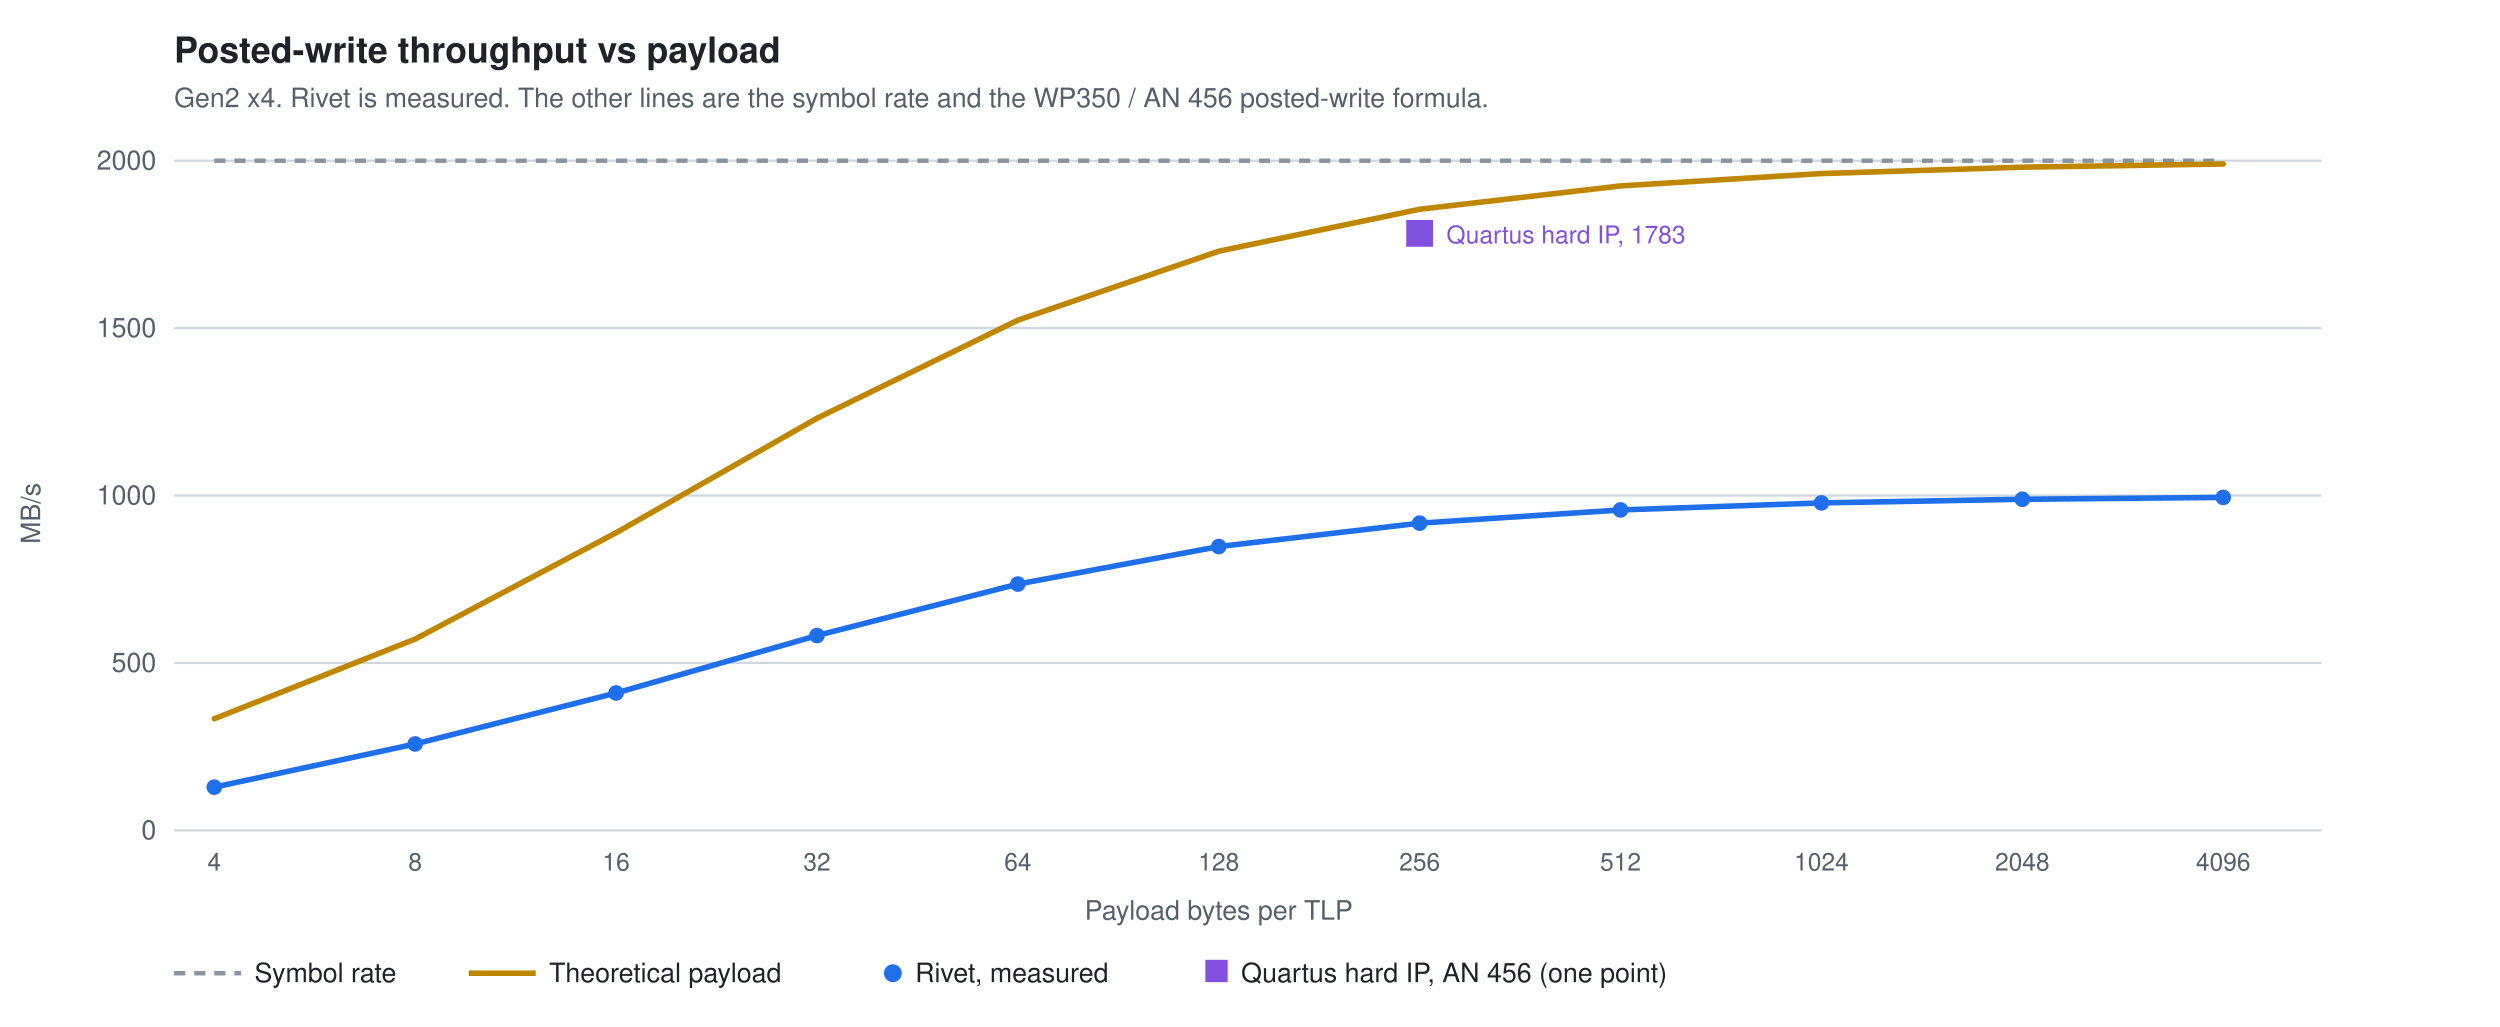
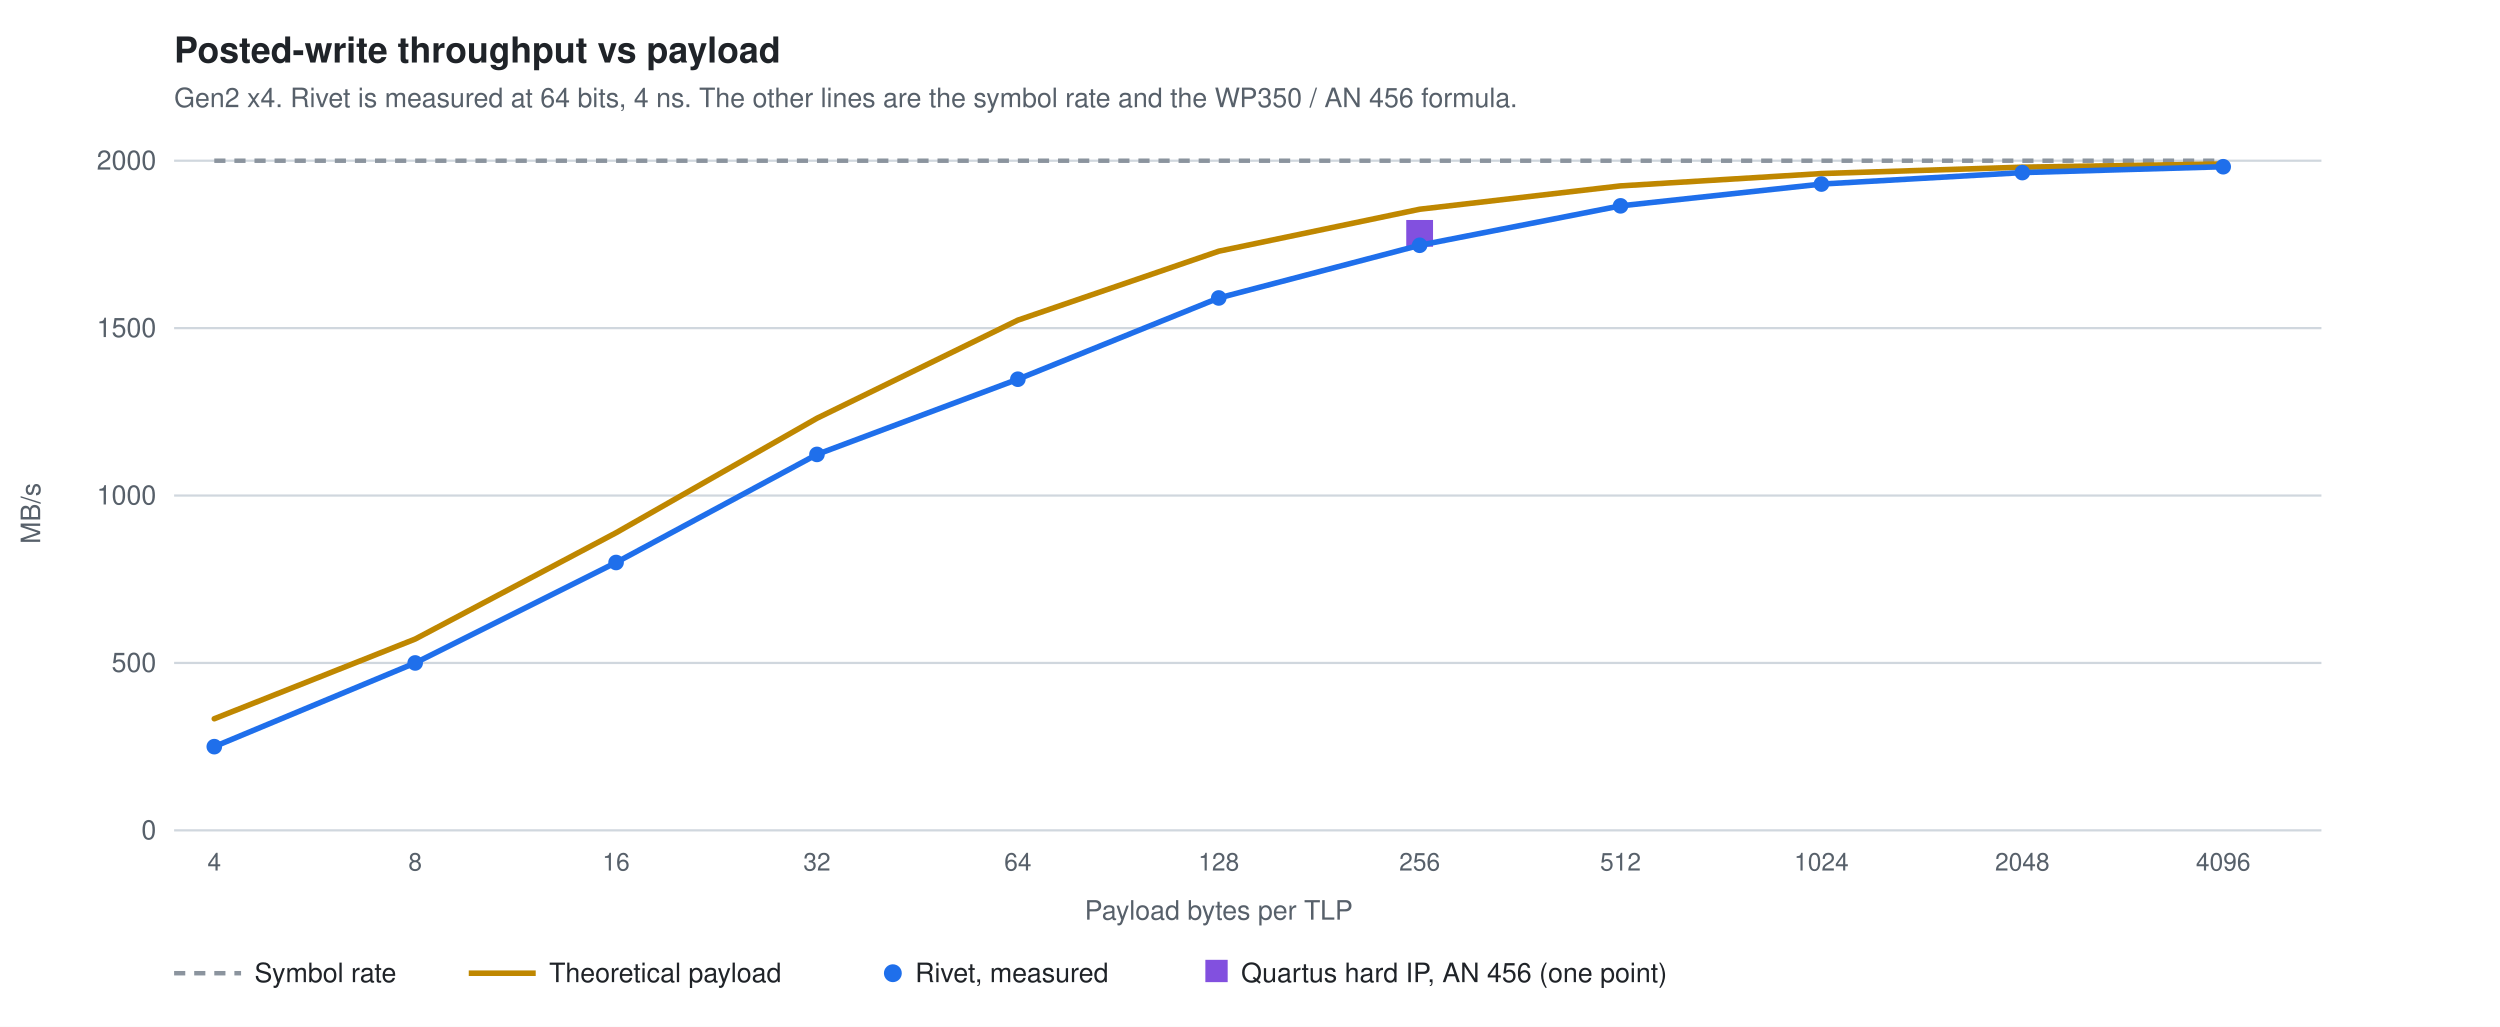
<svg xmlns="http://www.w3.org/2000/svg" viewBox="0 0 1120 460" role="img" aria-labelledby="title desc">
  <rect width="1120" height="460" fill="#ffffff" />
  <text x="78" y="28" fill="#1f2328" font-family="Segoe UI, Helvetica, Arial, sans-serif" font-size="16" font-weight="600">Posted-write throughput vs payload</text>
-   <text x="78" y="48" fill="#57606a" font-family="Segoe UI, Helvetica, Arial, sans-serif" font-size="12">Gen2 x4. Rivet is measured. The other lines are the symbol rate and the WP350 / AN 456 posted-write formula.</text>
+   <text x="78" y="48" fill="#57606a" font-family="Segoe UI, Helvetica, Arial, sans-serif" font-size="12">Gen2 x4. Rivet is measured at 64 bits, 4 ns. The other lines are the symbol rate and the WP350 / AN 456 formula.</text>
  <g fill="none" stroke="#d0d7de" stroke-width="1">
    <line x1="78" y1="72" x2="1040" y2="72" />
    <line x1="78" y1="147" x2="1040" y2="147" />
    <line x1="78" y1="222" x2="1040" y2="222" />
    <line x1="78" y1="297" x2="1040" y2="297" />
    <line x1="78" y1="372" x2="1040" y2="372" />
  </g>
  <g fill="#57606a" font-family="Segoe UI, Helvetica, Arial, sans-serif" font-size="12" text-anchor="end">
    <text x="70" y="76">2000</text>
    <text x="70" y="151">1500</text>
    <text x="70" y="226">1000</text>
    <text x="70" y="301">500</text>
    <text x="70" y="376">0</text>
  </g>
  <text x="18" y="230" fill="#57606a" font-family="Segoe UI, Helvetica, Arial, sans-serif" font-size="12" text-anchor="middle" transform="rotate(-90 18 230)">MB/s</text>
  <line x1="96" y1="72" x2="996" y2="72" fill="none" stroke="#8b949e" stroke-width="2" stroke-dasharray="5 4" />
  <polyline fill="none" stroke="#bf8700" stroke-width="2.5" stroke-linejoin="round" stroke-linecap="round" points="96,322 186,286.29 276,238.67 366,187.38 456,143.43 546,112.54 636,93.74 726,83.28 816,77.75 906,74.9 996,73.46" />
-   <polyline fill="none" stroke="#1f6feb" stroke-width="2.5" stroke-linejoin="round" stroke-linecap="round" points="96,352.65 186,333.29 276,310.46 366,284.73 456,261.66 546,244.85 636,234.37 726,228.45 816,225.3 906,223.67 996,222.84" />
+   <rect x="630" y="98.55" width="12" height="12" fill="#8250df" />
+   <polyline fill="none" stroke="#1f6feb" stroke-width="2.5" stroke-linejoin="round" stroke-linecap="round" points="96,334.50 186,297.00 276,252.00 366,203.58 456,169.89 546,133.49 636,109.88 726,92.22 816,82.46 906,77.32 996,74.69" />
  <g fill="#1f6feb">
-     <circle cx="96" cy="352.65" r="3.5" />
-     <circle cx="186" cy="333.29" r="3.5" />
-     <circle cx="276" cy="310.46" r="3.5" />
-     <circle cx="366" cy="284.73" r="3.5" />
-     <circle cx="456" cy="261.66" r="3.5" />
-     <circle cx="546" cy="244.85" r="3.5" />
-     <circle cx="636" cy="234.37" r="3.5" />
-     <circle cx="726" cy="228.45" r="3.5" />
-     <circle cx="816" cy="225.3" r="3.5" />
-     <circle cx="906" cy="223.67" r="3.5" />
-     <circle cx="996" cy="222.84" r="3.5" />
+     <circle cx="96" cy="334.50" r="3.5" />
+     <circle cx="186" cy="297.00" r="3.5" />
+     <circle cx="276" cy="252.00" r="3.5" />
+     <circle cx="366" cy="203.58" r="3.5" />
+     <circle cx="456" cy="169.89" r="3.5" />
+     <circle cx="546" cy="133.49" r="3.5" />
+     <circle cx="636" cy="109.88" r="3.5" />
+     <circle cx="726" cy="92.22" r="3.5" />
+     <circle cx="816" cy="82.46" r="3.5" />
+     <circle cx="906" cy="77.32" r="3.5" />
+     <circle cx="996" cy="74.69" r="3.5" />
  </g>
-   <rect x="630" y="98.55" width="12" height="12" fill="#8250df" />
-   <text x="648" y="109" fill="#8250df" font-family="Segoe UI, Helvetica, Arial, sans-serif" font-size="11">Quartus hard IP, 1783</text>
  <g fill="#57606a" font-family="Segoe UI, Helvetica, Arial, sans-serif" font-size="11" text-anchor="middle">
    <text x="96" y="390">4</text>
    <text x="186" y="390">8</text>
    <text x="276" y="390">16</text>
    <text x="366" y="390">32</text>
    <text x="456" y="390">64</text>
    <text x="546" y="390">128</text>
    <text x="636" y="390">256</text>
    <text x="726" y="390">512</text>
    <text x="816" y="390">1024</text>
    <text x="906" y="390">2048</text>
    <text x="996" y="390">4096</text>
  </g>
  <text x="546" y="412" fill="#57606a" font-family="Segoe UI, Helvetica, Arial, sans-serif" font-size="12" text-anchor="middle">Payload bytes per TLP</text>
  <g font-family="Segoe UI, Helvetica, Arial, sans-serif" font-size="12" fill="#1f2328">
    <line x1="78" y1="436" x2="108" y2="436" stroke="#8b949e" stroke-width="2" stroke-dasharray="5 4" />
    <text x="114" y="440">Symbol rate</text>
    <line x1="210" y1="436" x2="240" y2="436" stroke="#bf8700" stroke-width="2.5" />
    <text x="246" y="440">Theoretical payload</text>
    <circle cx="400" cy="436" r="4" fill="#1f6feb" />
    <text x="410" y="440">Rivet, measured</text>
    <rect x="540" y="430" width="10" height="10" fill="#8250df" />
    <text x="556" y="440">Quartus hard IP, AN 456 (one point)</text>
  </g>
</svg>
